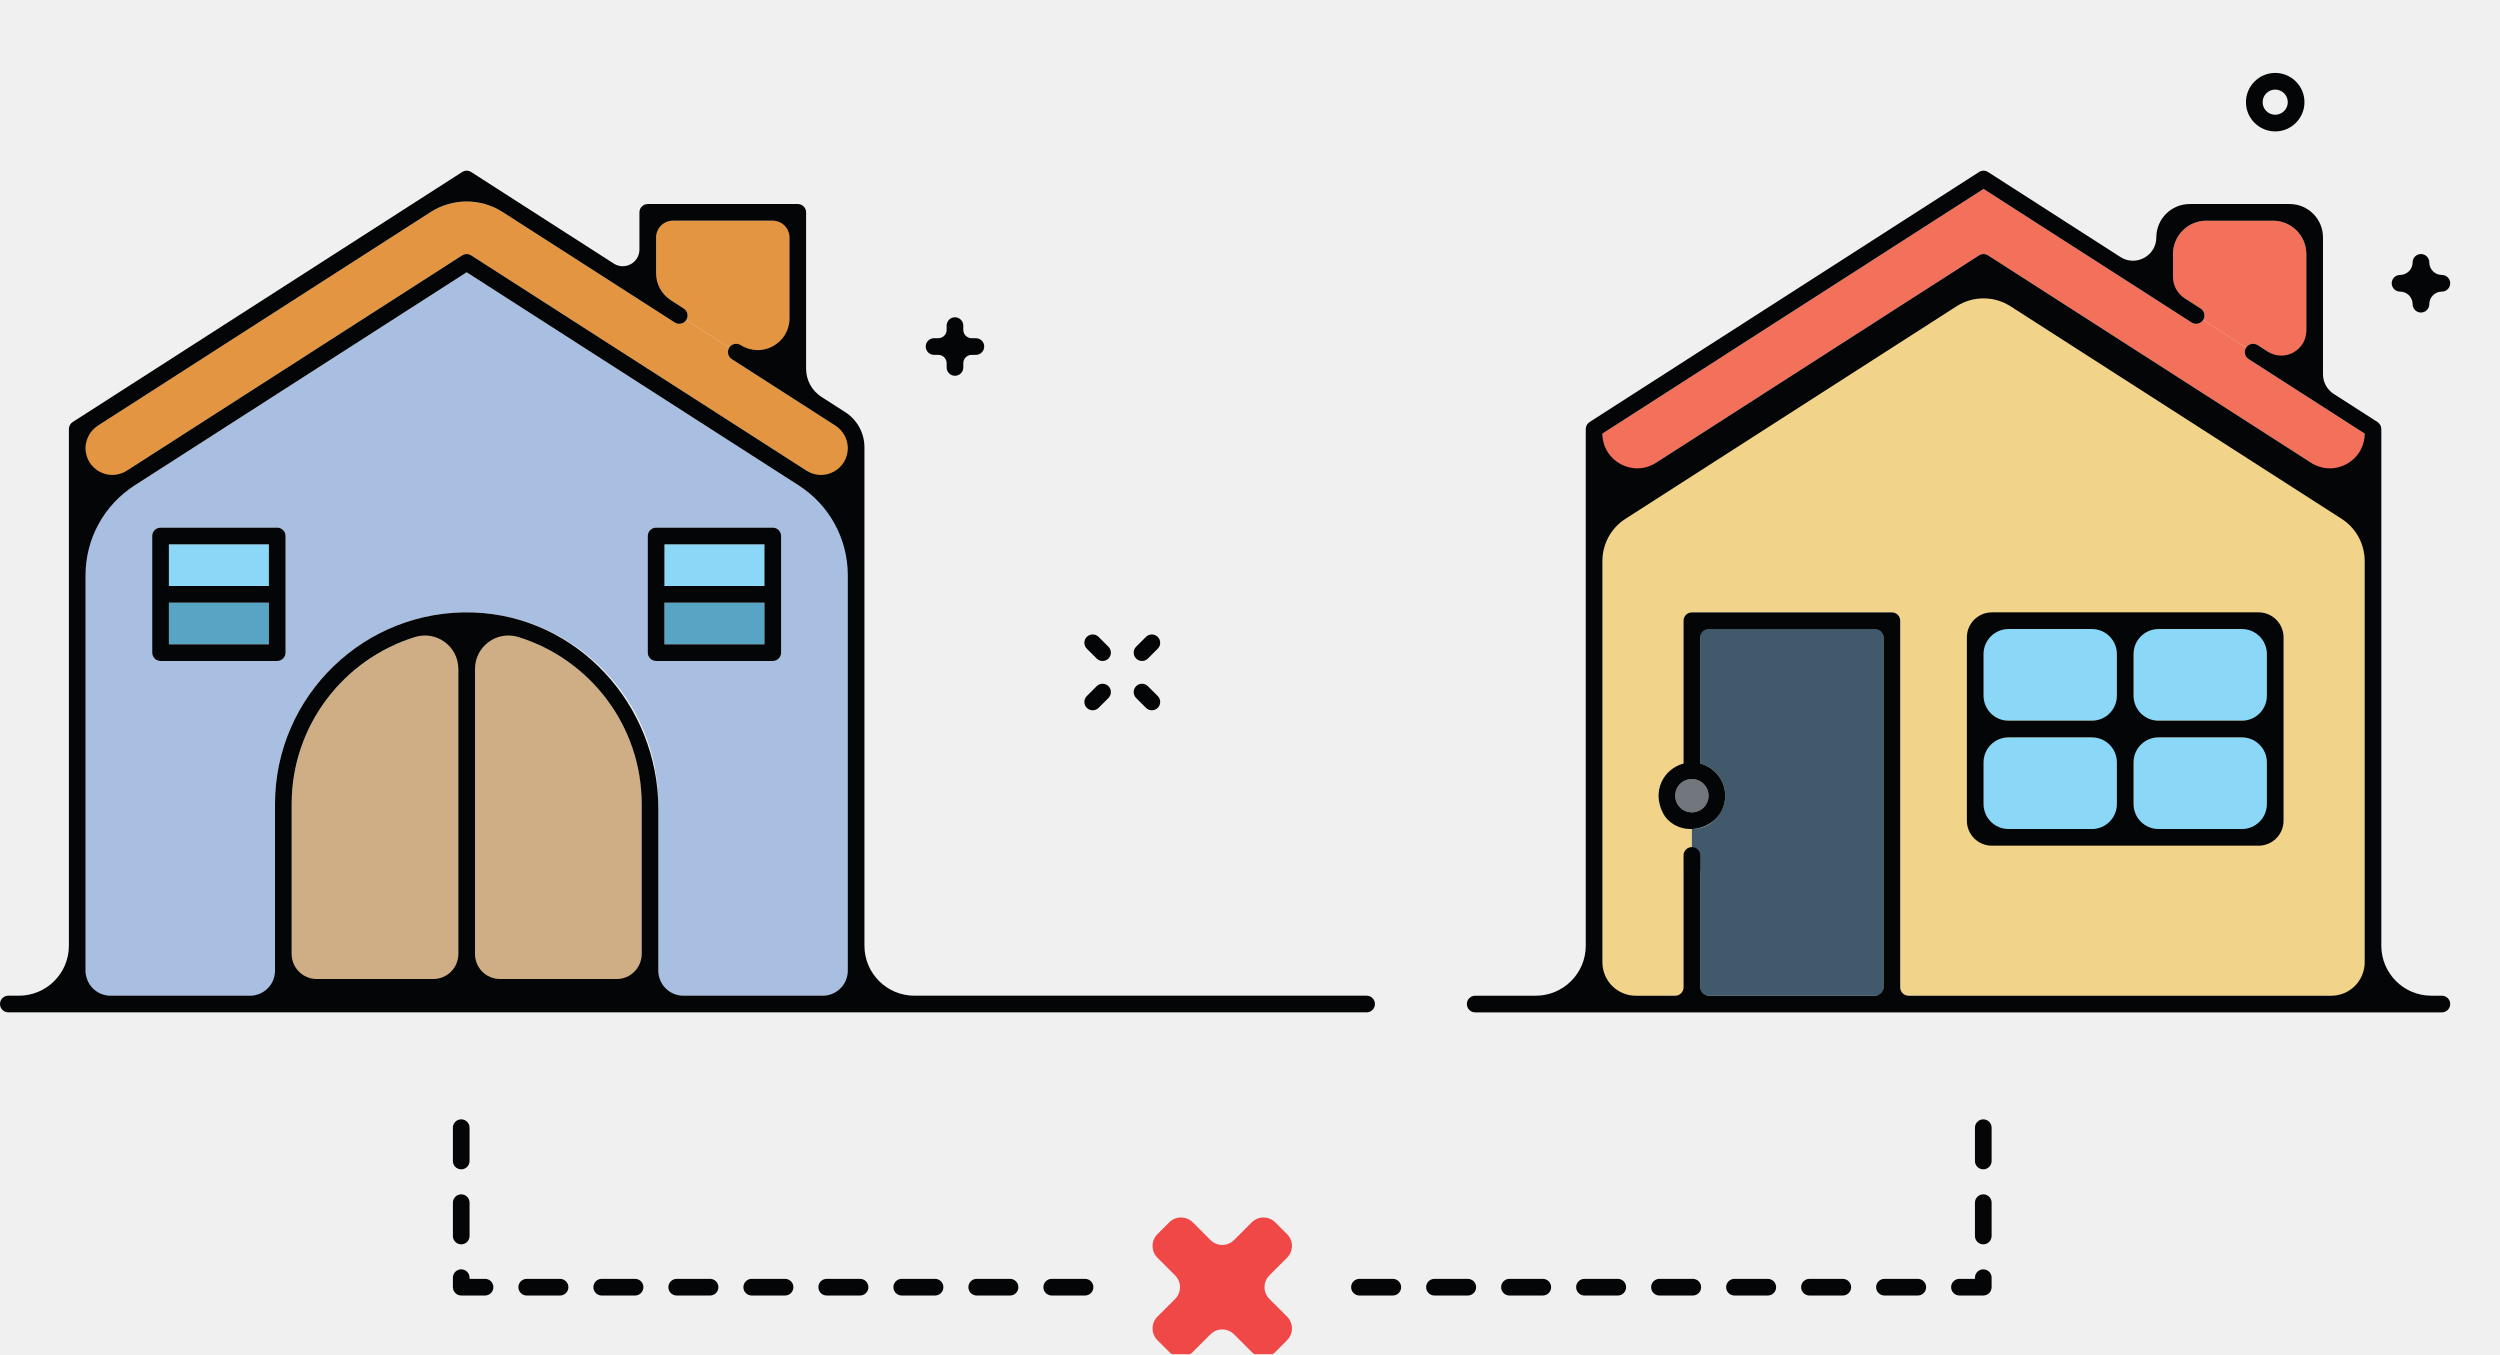
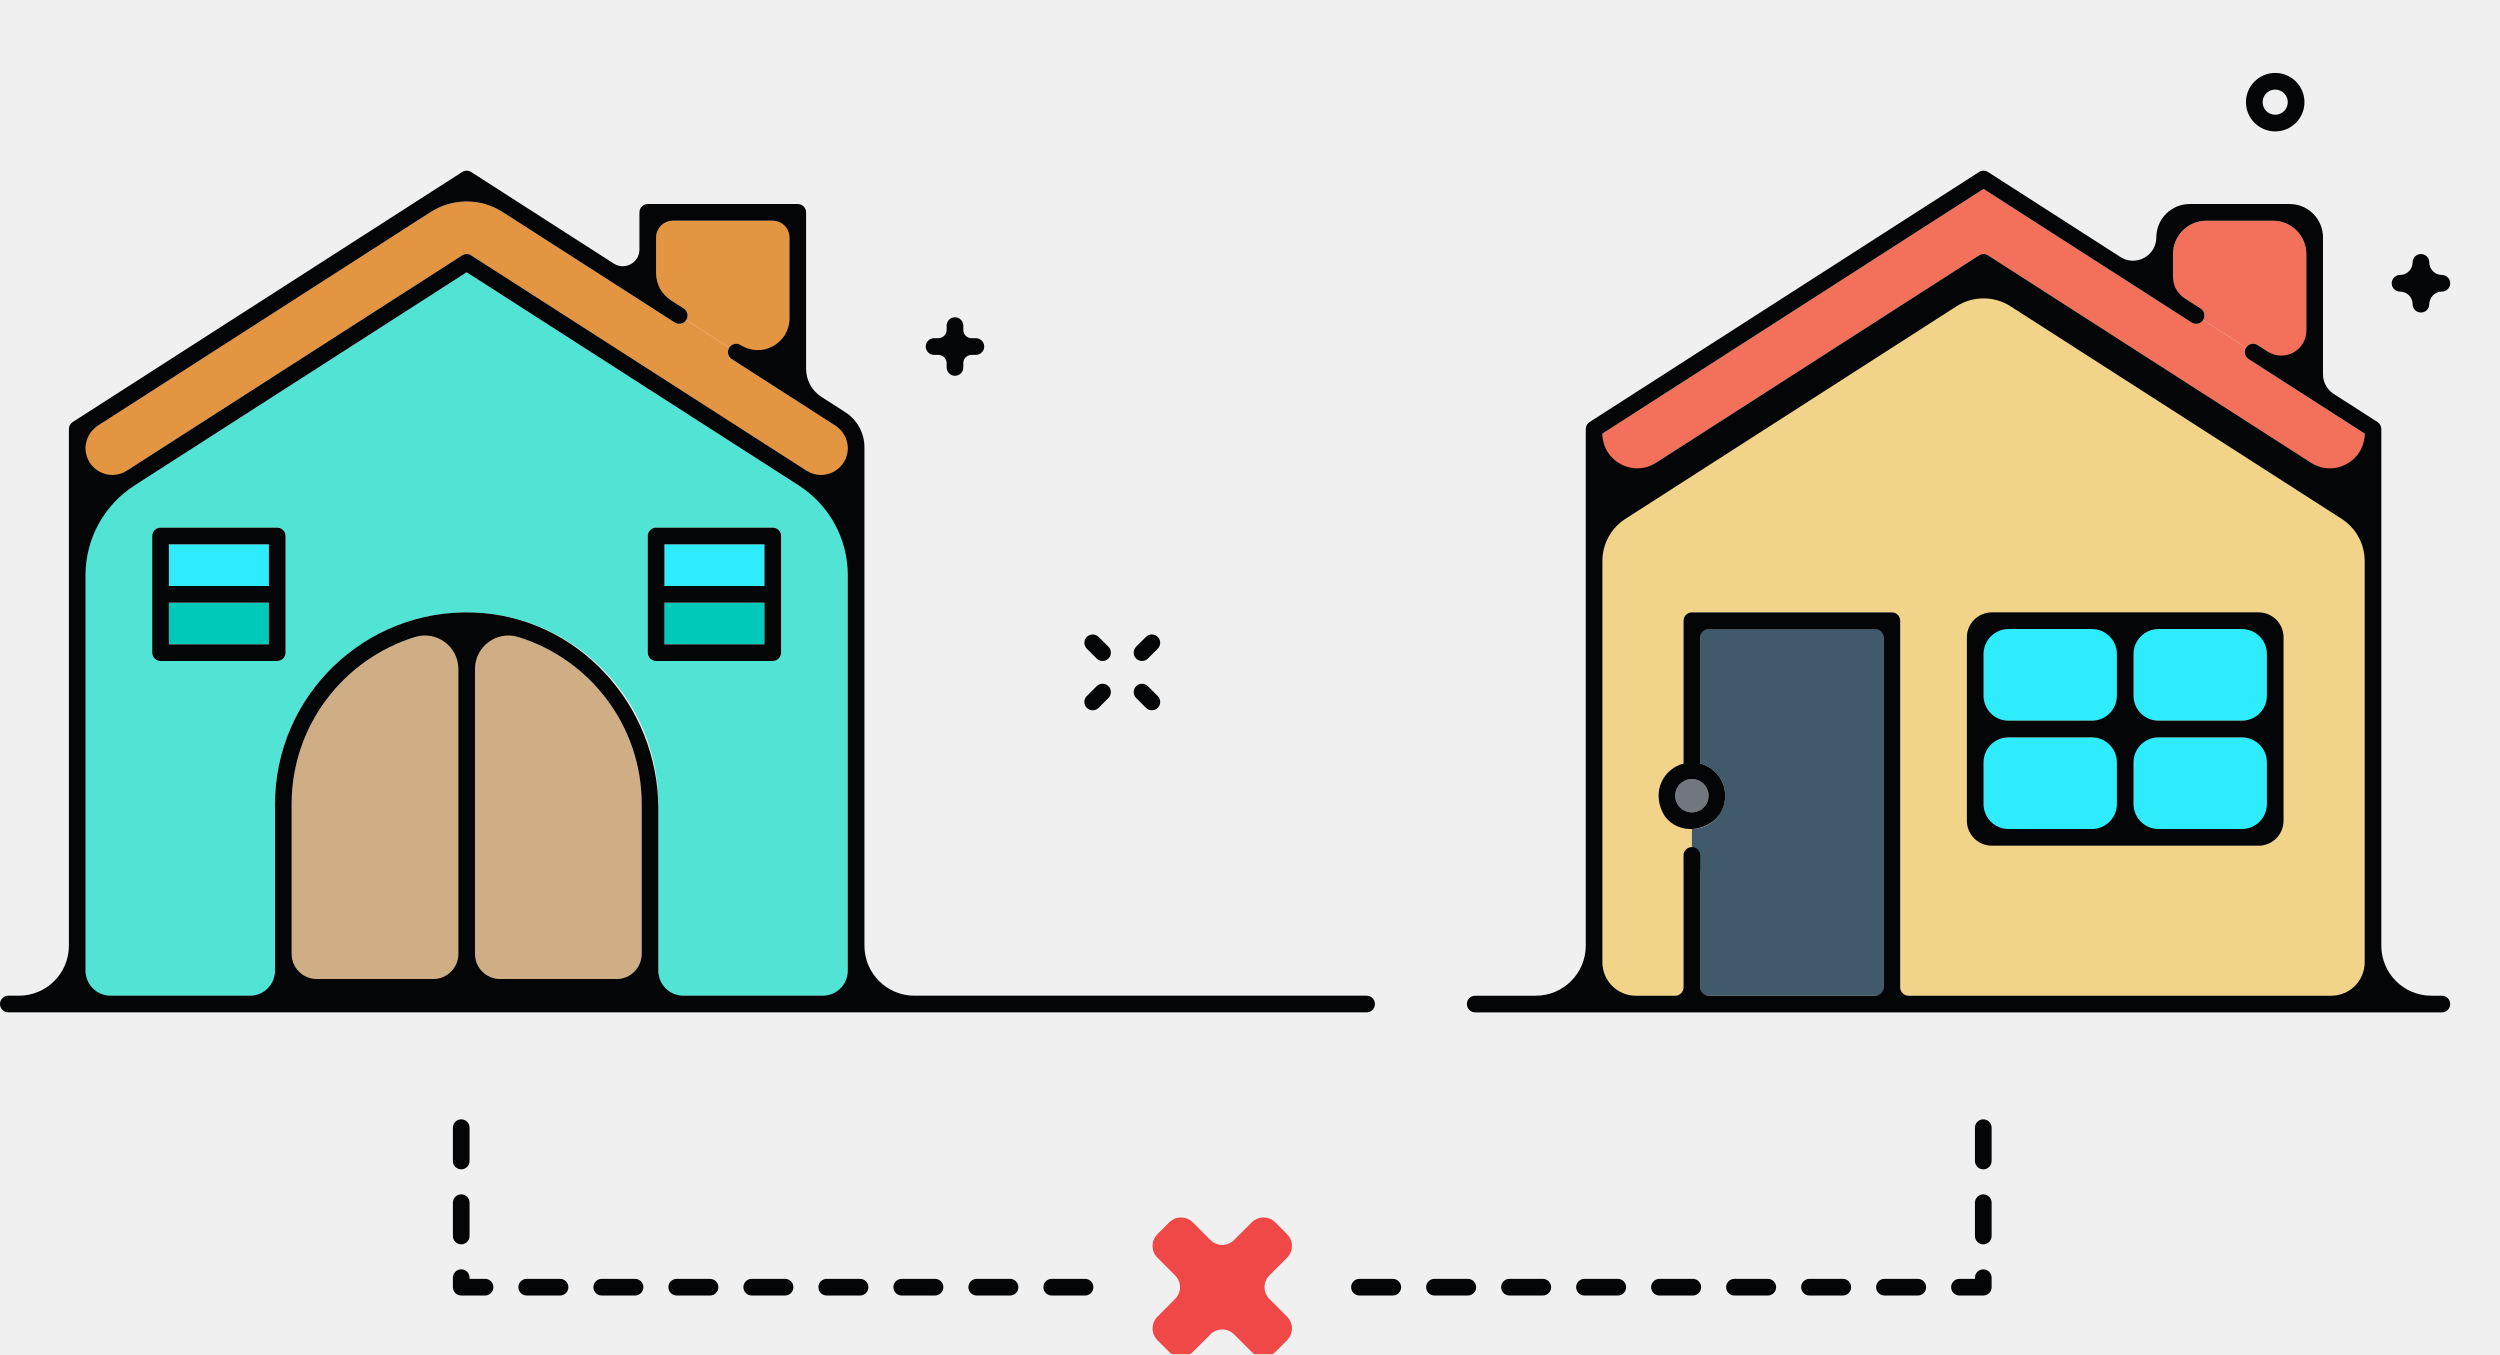
<svg xmlns="http://www.w3.org/2000/svg" width="240" height="130" viewBox="0 0 240 130" fill="none">
  <g clip-path="url(#clip0)">
    <path fill-rule="evenodd" clip-rule="evenodd" d="M148.108 122.77C148.55 122.77 148.908 123.128 148.908 123.57C148.908 124.011 148.55 124.37 148.108 124.37H144.908C144.467 124.37 144.108 124.011 144.108 123.57C144.108 123.128 144.467 122.77 144.908 122.77H148.108ZM155.308 122.77H152.108C151.667 122.77 151.308 123.128 151.308 123.57C151.308 124.011 151.667 124.37 152.108 124.37H155.308C155.75 124.37 156.108 124.011 156.108 123.57C156.108 123.128 155.75 122.77 155.308 122.77ZM140.908 122.77H137.708C137.267 122.77 136.908 123.128 136.908 123.57C136.908 124.011 137.267 124.37 137.708 124.37H140.908C141.35 124.37 141.708 124.011 141.708 123.57C141.708 123.128 141.35 122.77 140.908 122.77ZM133.708 122.77H130.508C130.067 122.77 129.708 123.128 129.708 123.57C129.708 124.011 130.067 124.37 130.508 124.37H133.708C134.15 124.37 134.508 124.011 134.508 123.57C134.508 123.128 134.15 122.77 133.708 122.77ZM190.395 107.457C189.954 107.457 189.595 107.815 189.595 108.257V111.457C189.595 111.898 189.954 112.257 190.395 112.257C190.837 112.257 191.195 111.898 191.195 111.457V108.257C191.195 107.815 190.837 107.457 190.395 107.457ZM184.108 122.77H180.908C180.467 122.77 180.108 123.128 180.108 123.57C180.108 124.011 180.467 124.37 180.908 124.37H184.108C184.55 124.37 184.908 124.011 184.908 123.57C184.908 123.128 184.55 122.77 184.108 122.77ZM190.395 121.857C189.954 121.857 189.595 122.215 189.595 122.657V122.769H188.108C187.667 122.769 187.308 123.128 187.308 123.569C187.308 124.011 187.667 124.369 188.108 124.369H190.395C190.837 124.369 191.195 124.011 191.195 123.569V122.657C191.195 122.215 190.837 121.857 190.395 121.857ZM190.395 114.657C189.954 114.657 189.595 115.015 189.595 115.457V118.657C189.595 119.098 189.954 119.457 190.395 119.457C190.837 119.457 191.195 119.098 191.195 118.657V115.457C191.195 115.015 190.837 114.657 190.395 114.657ZM162.508 122.77H159.308C158.867 122.77 158.508 123.128 158.508 123.57C158.508 124.011 158.867 124.37 159.308 124.37H162.508C162.95 124.37 163.308 124.011 163.308 123.57C163.308 123.128 162.95 122.77 162.508 122.77ZM169.708 122.77H166.508C166.067 122.77 165.708 123.128 165.708 123.57C165.708 124.011 166.067 124.37 166.508 124.37H169.708C170.15 124.37 170.508 124.011 170.508 123.57C170.508 123.128 170.15 122.77 169.708 122.77ZM176.908 122.77H173.708C173.267 122.77 172.908 123.128 172.908 123.57C172.908 124.011 173.267 124.37 173.708 124.37H176.908C177.35 124.37 177.708 124.011 177.708 123.57C177.708 123.128 177.35 122.77 176.908 122.77Z" fill="#040506" />
    <path fill-rule="evenodd" clip-rule="evenodd" d="M121.862 124.701C121.237 124.076 121.237 123.064 121.862 122.439L123.559 120.741C124.184 120.116 124.184 119.104 123.559 118.479L122.428 117.348C121.803 116.723 120.79 116.723 120.165 117.348L118.468 119.044C117.843 119.669 116.83 119.669 116.205 119.044L114.509 117.348C113.883 116.723 112.87 116.723 112.245 117.348L111.114 118.479C110.489 119.104 110.489 120.116 111.114 120.741L112.811 122.439C113.436 123.064 113.436 124.076 112.811 124.701L111.114 126.399C110.489 127.023 110.489 128.036 111.114 128.661L112.245 129.792C112.87 130.417 113.883 130.417 114.509 129.792L116.205 128.096C116.83 127.47 117.843 127.47 118.468 128.096L120.165 129.792C120.79 130.417 121.803 130.417 122.428 129.792L123.559 128.661C124.184 128.036 124.184 127.023 123.559 126.399L121.862 124.701Z" fill="#F04747" />
    <path fill-rule="evenodd" clip-rule="evenodd" d="M86.565 122.77H89.765C90.207 122.77 90.565 123.128 90.565 123.57C90.565 124.011 90.207 124.37 89.765 124.37H86.565C86.123 124.37 85.765 124.011 85.765 123.57C85.765 123.128 86.123 122.77 86.565 122.77ZM79.365 122.77H82.565C83.007 122.77 83.365 123.128 83.365 123.57C83.365 124.011 83.007 124.37 82.565 124.37H79.365C78.923 124.37 78.565 124.011 78.565 123.57C78.565 123.128 78.923 122.77 79.365 122.77ZM93.765 122.77H96.965C97.406 122.77 97.765 123.128 97.765 123.57C97.765 124.011 97.406 124.37 96.965 124.37H93.765C93.323 124.37 92.965 124.011 92.965 123.57C92.965 123.128 93.323 122.77 93.765 122.77ZM100.965 122.77H104.165C104.607 122.77 104.965 123.128 104.965 123.57C104.965 124.011 104.607 124.37 104.165 124.37H100.965C100.523 124.37 100.165 124.011 100.165 123.57C100.165 123.128 100.523 122.77 100.965 122.77ZM44.278 107.457C44.719 107.457 45.078 107.815 45.078 108.257V111.457C45.078 111.898 44.719 112.257 44.278 112.257C43.836 112.257 43.478 111.898 43.478 111.457V108.257C43.478 107.815 43.836 107.457 44.278 107.457ZM50.565 122.77H53.765C54.206 122.77 54.565 123.128 54.565 123.57C54.565 124.011 54.206 124.37 53.765 124.37H50.565C50.123 124.37 49.765 124.011 49.765 123.57C49.765 123.128 50.123 122.77 50.565 122.77ZM44.278 121.857C44.719 121.857 45.078 122.215 45.078 122.657V122.769H46.565C47.007 122.769 47.365 123.128 47.365 123.569C47.365 124.011 47.007 124.369 46.565 124.369H44.278C43.836 124.369 43.478 124.011 43.478 123.569V122.657C43.478 122.215 43.836 121.857 44.278 121.857ZM44.278 114.657C44.719 114.657 45.078 115.015 45.078 115.457V118.657C45.078 119.098 44.719 119.457 44.278 119.457C43.836 119.457 43.478 119.098 43.478 118.657V115.457C43.478 115.015 43.836 114.657 44.278 114.657ZM72.165 122.77H75.365C75.806 122.77 76.165 123.128 76.165 123.57C76.165 124.011 75.806 124.37 75.365 124.37H72.165C71.723 124.37 71.365 124.011 71.365 123.57C71.365 123.128 71.723 122.77 72.165 122.77ZM64.965 122.77H68.165C68.606 122.77 68.965 123.128 68.965 123.57C68.965 124.011 68.606 124.37 68.165 124.37H64.965C64.523 124.37 64.165 124.011 64.165 123.57C64.165 123.128 64.523 122.77 64.965 122.77ZM57.765 122.77H60.965C61.407 122.77 61.765 123.128 61.765 123.57C61.765 124.011 61.407 124.37 60.965 124.37H57.765C57.323 124.37 56.965 124.011 56.965 123.57C56.965 123.128 57.323 122.77 57.765 122.77Z" fill="#040506" />
    <path fill-rule="evenodd" clip-rule="evenodd" d="M216.732 33.128L221.407 36.129V24.387C221.407 22.62 219.974 21.187 218.206 21.187H211.807C210.039 21.187 208.607 22.62 208.607 24.387V27.912L211.261 29.615C211.632 29.854 211.74 30.349 211.502 30.721L215.627 33.369C215.866 32.997 216.361 32.889 216.732 33.128Z" fill="#F3705A" />
    <path fill-rule="evenodd" clip-rule="evenodd" d="M190.42 18.138L153.834 41.624V47.724L189.988 24.514C190.251 24.344 190.589 24.344 190.852 24.514L227.006 47.724V41.624L215.868 34.474C215.496 34.236 215.388 33.74 215.627 33.369L211.502 30.72C211.262 31.092 210.768 31.2 210.397 30.961L190.42 18.138Z" fill="#F3705A" />
    <path fill-rule="evenodd" clip-rule="evenodd" d="M161.62 83.72C161.62 83.279 161.978 82.92 162.42 82.92V79.587C160.655 79.587 159.22 78.151 159.22 76.387C159.22 74.901 160.244 73.659 161.62 73.301V59.587C161.62 59.145 161.978 58.787 162.42 58.787H181.62C182.062 58.787 182.42 59.145 182.42 59.587V95.587H227.006V87.587V49.624L190.42 26.138L153.834 49.624V87.587V95.587H161.62V83.72Z" fill="#F1D48A" />
-     <path fill-rule="evenodd" clip-rule="evenodd" d="M204.82 79.587H217.62V70.787H204.82V79.587Z" fill="#8AD7F8" />
-     <path fill-rule="evenodd" clip-rule="evenodd" d="M190.42 79.587H203.22V70.787H190.42V79.587Z" fill="#8AD7F8" />
-     <path fill-rule="evenodd" clip-rule="evenodd" d="M204.82 69.187H217.62V60.387H204.82V69.187Z" fill="#8AD7F8" />
-     <path fill-rule="evenodd" clip-rule="evenodd" d="M190.42 69.187H203.22V60.387H190.42V69.187Z" fill="#8AD7F8" />
+     <path fill-rule="evenodd" clip-rule="evenodd" d="M204.82 79.587H217.62V70.787H204.82V79.587Z" fill="#2fecfc" />
+     <path fill-rule="evenodd" clip-rule="evenodd" d="M190.42 79.587H203.22V70.787H190.42V79.587Z" fill="#2fecfc" />
+     <path fill-rule="evenodd" clip-rule="evenodd" d="M204.82 69.187H217.62V60.387H204.82V69.187Z" fill="#2fecfc" />
+     <path fill-rule="evenodd" clip-rule="evenodd" d="M190.42 69.187H203.22V60.387H190.42V69.187Z" fill="#2fecfc" />
    <path fill-rule="evenodd" clip-rule="evenodd" d="M162.42 82.92C162.862 82.92 163.22 83.279 163.22 83.72V95.587H180.82V60.387H163.22V73.301C164.596 73.659 165.62 74.901 165.62 76.387C165.62 78.151 164.185 79.587 162.42 79.587V82.92Z" fill="#415A6B" />
    <path fill-rule="evenodd" clip-rule="evenodd" d="M164.02 76.387C164.02 75.505 163.302 74.787 162.42 74.787C161.538 74.787 160.82 75.505 160.82 76.387C160.82 77.269 161.538 77.987 162.42 77.987C163.302 77.987 164.02 77.269 164.02 76.387Z" fill="#72767D" />
    <path fill-rule="evenodd" clip-rule="evenodd" d="M71.112 33.128L75.786 36.129V21.187H62.986V27.912L65.641 29.615C66.012 29.854 66.12 30.349 65.881 30.721L70.007 33.369C70.245 32.997 70.74 32.889 71.112 33.128Z" fill="#E49542" />
    <path fill-rule="evenodd" clip-rule="evenodd" d="M41.343 20.357L8.213 41.624V47.724L44.367 24.514C44.631 24.345 44.968 24.345 45.231 24.514L81.387 47.724V41.624L70.247 34.474C69.876 34.235 69.768 33.741 70.007 33.369L65.881 30.721C65.643 31.092 65.147 31.201 64.776 30.961L48.257 20.357C46.151 19.005 43.449 19.005 41.343 20.357Z" fill="#E49542" />
-     <path fill-rule="evenodd" clip-rule="evenodd" d="M14.613 51.454C14.613 51.012 14.971 50.654 15.413 50.654H26.613C27.055 50.654 27.413 51.012 27.413 51.454V62.654C27.413 63.096 27.055 63.454 26.613 63.454H15.413C14.971 63.454 14.613 63.096 14.613 62.654V51.454ZM62.987 63.454C62.545 63.454 62.187 63.096 62.187 62.654V51.454C62.187 51.012 62.545 50.654 62.987 50.654H74.187C74.628 50.654 74.987 51.012 74.987 51.454V62.654C74.987 63.096 74.628 63.454 74.187 63.454H62.987ZM26.399 77.188C26.399 67.041 34.654 58.788 44.799 58.788C54.946 58.788 63.199 67.041 63.199 77.188V95.588H81.387V87.588V49.624L44.799 26.138L8.213 49.624V87.588V95.588H26.399V77.188Z" fill="#A9BFE1" />
+     <path fill-rule="evenodd" clip-rule="evenodd" d="M14.613 51.454C14.613 51.012 14.971 50.654 15.413 50.654H26.613C27.055 50.654 27.413 51.012 27.413 51.454V62.654C27.413 63.096 27.055 63.454 26.613 63.454H15.413C14.971 63.454 14.613 63.096 14.613 62.654V51.454ZM62.987 63.454C62.545 63.454 62.187 63.096 62.187 62.654V51.454C62.187 51.012 62.545 50.654 62.987 50.654H74.187C74.628 50.654 74.987 51.012 74.987 51.454V62.654C74.987 63.096 74.628 63.454 74.187 63.454H62.987ZM26.399 77.188C26.399 67.041 34.654 58.788 44.799 58.788C54.946 58.788 63.199 67.041 63.199 77.188V95.588H81.387V87.588V49.624L44.799 26.138L8.213 49.624V87.588V95.588H26.399V77.188Z" fill="#51e4d5" />
    <path fill-rule="evenodd" clip-rule="evenodd" d="M61.6 77.187C61.6 68.194 54.491 60.849 45.6 60.428V95.587H61.6V77.187ZM44 60.428C35.108 60.849 28 68.194 28 77.187V95.587H44V60.428Z" fill="#D0AE85" />
-     <path fill-rule="evenodd" clip-rule="evenodd" d="M16.213 61.854H25.813V57.854H16.213V61.854Z" fill="#58A4C5" />
-     <path fill-rule="evenodd" clip-rule="evenodd" d="M16.213 56.254H25.813V52.254H16.213V56.254Z" fill="#8AD7F8" />
-     <path fill-rule="evenodd" clip-rule="evenodd" d="M63.786 61.854H73.386V57.854H63.786V61.854Z" fill="#58A4C5" />
-     <path fill-rule="evenodd" clip-rule="evenodd" d="M63.786 56.254H73.386V52.254H63.786V56.254Z" fill="#8AD7F8" />
+     <path fill-rule="evenodd" clip-rule="evenodd" d="M16.213 61.854H25.813V57.854H16.213V61.854Z" fill="#00c9b9" />
+     <path fill-rule="evenodd" clip-rule="evenodd" d="M16.213 56.254H25.813V52.254H16.213V56.254Z" fill="#2fecfc" />
+     <path fill-rule="evenodd" clip-rule="evenodd" d="M63.786 61.854H73.386V57.854H63.786V61.854Z" fill="#00c9b9" />
+     <path fill-rule="evenodd" clip-rule="evenodd" d="M63.786 56.254H73.386V52.254H63.786V56.254Z" fill="#2fecfc" />
    <path fill-rule="evenodd" clip-rule="evenodd" d="M89.669 34.067H90.077C90.519 34.067 90.877 34.426 90.877 34.867V35.275C90.877 35.718 91.236 36.075 91.677 36.075C92.119 36.075 92.477 35.718 92.477 35.275V34.867C92.477 34.426 92.836 34.067 93.277 34.067H93.685C94.127 34.067 94.485 33.709 94.485 33.267C94.485 32.826 94.127 32.467 93.685 32.467H93.277C92.836 32.467 92.477 32.11 92.477 31.667V31.259C92.477 30.818 92.119 30.459 91.677 30.459C91.236 30.459 90.877 30.818 90.877 31.259V31.667C90.877 32.11 90.519 32.467 90.077 32.467H89.669C89.228 32.467 88.869 32.826 88.869 33.267C88.869 33.709 89.228 34.067 89.669 34.067ZM230.404 27.995C231.071 27.995 231.612 28.536 231.612 29.203C231.612 29.645 231.97 30.003 232.412 30.003C232.854 30.003 233.212 29.645 233.212 29.203C233.212 28.536 233.753 27.995 234.42 27.995C234.862 27.995 235.22 27.637 235.22 27.195C235.22 26.754 234.862 26.395 234.42 26.395C233.753 26.395 233.212 25.855 233.212 25.187C233.212 24.746 232.854 24.387 232.412 24.387C231.97 24.387 231.612 24.746 231.612 25.187C231.612 25.855 231.071 26.395 230.404 26.395C229.962 26.395 229.604 26.754 229.604 27.195C229.604 27.637 229.962 27.995 230.404 27.995ZM109.632 63.454C109.837 63.454 110.042 63.376 110.198 63.219L111.144 62.273C111.457 61.96 111.457 61.454 111.144 61.142C110.832 60.829 110.326 60.829 110.013 61.142L109.067 62.088C108.754 62.401 108.754 62.907 109.067 63.219C109.223 63.376 109.428 63.454 109.632 63.454ZM104.899 68.187C105.104 68.187 105.309 68.109 105.465 67.953L106.412 67.006C106.724 66.694 106.724 66.187 106.412 65.875C106.099 65.562 105.593 65.562 105.281 65.875L104.334 66.822C104.021 67.133 104.021 67.64 104.334 67.953C104.49 68.109 104.694 68.187 104.899 68.187ZM110.013 67.953C110.169 68.109 110.374 68.187 110.579 68.187C110.784 68.187 110.989 68.109 111.145 67.953C111.457 67.64 111.457 67.134 111.145 66.822L110.198 65.875C109.885 65.562 109.38 65.562 109.067 65.875C108.754 66.187 108.754 66.694 109.067 67.006L110.013 67.953ZM105.28 63.219C105.436 63.376 105.641 63.454 105.846 63.454C106.051 63.454 106.256 63.376 106.412 63.219C106.724 62.907 106.724 62.4 106.412 62.088L105.464 61.142C105.152 60.829 104.645 60.829 104.333 61.142C104.021 61.454 104.021 61.961 104.333 62.273L105.28 63.219ZM218.42 8.6C219.086 8.6 219.628 9.142 219.628 9.808C219.628 10.474 219.086 11.016 218.42 11.016C217.754 11.016 217.212 10.474 217.212 9.808C217.212 9.142 217.754 8.6 218.42 8.6ZM218.42 12.616C219.968 12.616 221.228 11.356 221.228 9.808C221.228 8.26 219.968 7 218.42 7C216.871 7 215.612 8.26 215.612 9.808C215.612 11.356 216.871 12.616 218.42 12.616ZM192.82 70.787H200.82C202.146 70.787 203.22 71.862 203.22 73.187V77.187C203.22 78.513 202.146 79.587 200.82 79.587H192.82C191.494 79.587 190.42 78.513 190.42 77.187V73.187C190.42 71.862 191.494 70.787 192.82 70.787ZM192.82 60.387H200.82C202.146 60.387 203.22 61.462 203.22 62.787V66.787C203.22 68.113 202.146 69.187 200.82 69.187H192.82C191.494 69.187 190.42 68.113 190.42 66.787V62.787C190.42 61.462 191.494 60.387 192.82 60.387ZM207.22 70.787H215.22C216.546 70.787 217.62 71.862 217.62 73.187V77.187C217.62 78.513 216.546 79.587 215.22 79.587H207.22C205.894 79.587 204.82 78.513 204.82 77.187V73.187C204.82 71.862 205.894 70.787 207.22 70.787ZM207.22 60.387H215.22C216.546 60.387 217.62 61.462 217.62 62.787V66.787C217.62 68.113 216.546 69.187 215.22 69.187H207.22C205.894 69.187 204.82 68.113 204.82 66.787V62.787C204.82 61.462 205.894 60.387 207.22 60.387ZM188.82 61.187V78.787C188.82 80.113 189.894 81.187 191.22 81.187H216.82C218.146 81.187 219.22 80.113 219.22 78.787V61.187C219.22 59.861 218.146 58.787 216.82 58.787H191.22C189.894 58.787 188.82 59.861 188.82 61.187Z" fill="#040506" />
    <path fill-rule="evenodd" clip-rule="evenodd" d="M227.007 41.624C227.007 44.26 224.091 45.852 221.874 44.428L190.852 24.514C190.589 24.344 190.251 24.344 189.988 24.514L158.966 44.428C156.748 45.852 153.833 44.26 153.833 41.624L190.42 18.138L210.396 30.961C210.768 31.2 211.263 31.092 211.502 30.72C211.74 30.349 211.632 29.854 211.26 29.616L209.71 28.62C209.023 28.179 208.607 27.418 208.607 26.6V24.387C208.607 22.62 210.039 21.188 211.807 21.188H218.207C219.974 21.188 221.407 22.62 221.407 24.387V31.736C221.407 33.635 219.307 34.781 217.71 33.756L216.732 33.127C216.361 32.889 215.866 32.997 215.627 33.369C215.388 33.741 215.496 34.236 215.868 34.474L227.007 41.624ZM164.02 76.388C164.02 77.27 163.303 77.987 162.42 77.987C161.538 77.987 160.82 77.27 160.82 76.388C160.82 75.505 161.538 74.787 162.42 74.787C163.303 74.787 164.02 75.505 164.02 76.388ZM227.007 87.588V92.388C227.007 94.155 225.574 95.588 223.807 95.588H183.22C182.778 95.588 182.42 95.229 182.42 94.787V59.587C182.42 59.145 182.062 58.788 181.62 58.788H162.42C161.978 58.788 161.62 59.145 161.62 59.587V73.301C159.747 73.788 158.527 75.913 159.652 78.064C160.156 79.025 161.198 79.588 162.283 79.588C163.764 79.588 165.155 78.648 165.516 77.212C165.978 75.378 164.844 73.724 163.22 73.301V61.188C163.22 60.745 163.578 60.388 164.02 60.388H180.02C180.462 60.388 180.82 60.745 180.82 61.188V94.787C180.82 95.229 180.462 95.588 180.02 95.588H164.02C163.578 95.588 163.22 95.229 163.22 94.787V82.12C163.22 81.677 162.862 81.32 162.42 81.32C161.978 81.32 161.62 81.677 161.62 82.12V94.787C161.62 95.229 161.262 95.588 160.82 95.588H157.033C155.266 95.588 153.833 94.155 153.833 92.388V87.588V53.848C153.833 52.214 154.665 50.691 156.04 49.809L187.827 29.404C189.407 28.39 191.433 28.39 193.013 29.404L224.799 49.809C226.175 50.691 227.007 52.214 227.007 53.848V87.588ZM234.42 95.588H233.407C230.756 95.588 228.607 93.439 228.607 90.787V88.388V49.188V41.188C228.607 40.916 228.468 40.661 228.239 40.514L224.036 37.816C223.395 37.405 223.007 36.695 223.007 35.932V22.788C223.007 21.02 221.574 19.587 219.807 19.587H210.207C208.439 19.587 207.007 21.02 207.007 22.788C207.007 24.558 205.048 25.628 203.559 24.672L190.852 16.514C190.589 16.344 190.251 16.344 189.988 16.514L152.601 40.514C152.372 40.661 152.233 40.915 152.233 41.188V49.188V88.388V90.787C152.233 93.439 150.084 95.588 147.433 95.588H141.62C141.178 95.588 140.82 95.945 140.82 96.388C140.82 96.829 141.178 97.188 141.62 97.188H234.42C234.862 97.188 235.22 96.829 235.22 96.388C235.22 95.945 234.862 95.588 234.42 95.588ZM16.213 56.254H25.813V52.254H16.213V56.254ZM16.213 61.854H25.813V57.854H16.213V61.854ZM26.613 50.654H15.413C14.971 50.654 14.613 51.012 14.613 51.454V62.654C14.613 63.096 14.971 63.454 15.413 63.454H26.613C27.055 63.454 27.413 63.096 27.413 62.654V51.454C27.413 51.012 27.055 50.654 26.613 50.654ZM63.786 61.854H73.386V57.854H63.786V61.854ZM63.786 56.254H73.386V52.254H63.786V56.254ZM62.986 63.454H74.186C74.628 63.454 74.986 63.096 74.986 62.654V51.454C74.986 51.012 74.628 50.654 74.186 50.654H62.986C62.545 50.654 62.186 51.012 62.186 51.454V62.654C62.186 63.096 62.545 63.454 62.986 63.454Z" fill="#040506" />
    <path fill-rule="evenodd" clip-rule="evenodd" d="M81.386 43.026C81.386 45.056 79.142 46.282 77.434 45.186L45.232 24.514C44.969 24.344 44.631 24.344 44.368 24.514L12.166 45.186C10.458 46.282 8.213 45.056 8.213 43.026C8.213 42.153 8.658 41.339 9.393 40.867L41.342 20.358C43.449 19.005 46.15 19.005 48.257 20.358L64.776 30.961C65.147 31.2 65.642 31.092 65.882 30.721V30.72C66.12 30.349 66.012 29.854 65.64 29.615L64.382 28.807C63.513 28.249 62.986 27.287 62.986 26.254V22.787C62.986 21.903 63.703 21.187 64.586 21.187H74.186C75.07 21.187 75.786 21.903 75.786 22.787V30.574C75.786 32.974 73.132 34.425 71.112 33.127C70.74 32.889 70.246 32.996 70.006 33.369C69.768 33.741 69.876 34.235 70.248 34.474L80.206 40.867C80.942 41.339 81.386 42.153 81.386 43.026ZM81.386 87.587V93.187C81.386 94.513 80.312 95.587 78.986 95.587H65.6C64.274 95.587 63.2 94.513 63.2 93.187V77.639C63.2 67.675 55.467 59.177 45.51 58.801C35.042 58.405 26.4 66.806 26.4 77.187V93.187C26.4 94.513 25.326 95.587 24 95.587H10.613C9.287 95.587 8.213 94.513 8.213 93.187V87.587V55.196C8.213 51.724 9.98 48.49 12.902 46.614L44.8 26.138L76.698 46.614C79.62 48.49 81.386 51.724 81.386 55.196V87.587ZM59.2 93.986H48C46.674 93.986 45.6 92.911 45.6 91.586V64.215C45.6 62.063 47.685 60.517 49.741 61.15C56.6 63.262 61.6 69.644 61.6 77.187V91.586C61.6 92.911 60.526 93.986 59.2 93.986ZM41.6 93.986H30.4C29.074 93.986 28 92.911 28 91.586V77.187C28 69.644 33 63.262 39.858 61.15C41.915 60.517 44 62.063 44 64.215V91.586C44 92.911 42.926 93.986 41.6 93.986ZM131.195 95.587H87.786C85.136 95.587 82.986 93.439 82.986 90.787V88.387V49.187V42.936C82.986 41.574 82.294 40.306 81.147 39.57L78.858 38.1C77.941 37.511 77.386 36.497 77.386 35.407V20.387C77.386 19.945 77.029 19.587 76.586 19.587H62.186C61.745 19.587 61.386 19.945 61.386 20.387V23.956C61.386 25.222 59.987 25.986 58.922 25.302L45.232 16.514C44.969 16.344 44.631 16.344 44.368 16.514L6.981 40.514C6.752 40.661 6.613 40.914 6.613 41.187V49.187V88.387V90.787C6.613 93.439 4.464 95.587 1.813 95.587H0.8C0.358 95.587 0 95.945 0 96.387C0 96.829 0.358 97.187 0.8 97.187H131.195C131.637 97.187 131.995 96.829 131.995 96.387C131.995 95.945 131.637 95.587 131.195 95.587Z" fill="#040506" />
  </g>
  <defs>
    <clipPath id="clip0">
      <rect width="240" height="130" fill="white" />
    </clipPath>
  </defs>
</svg>
